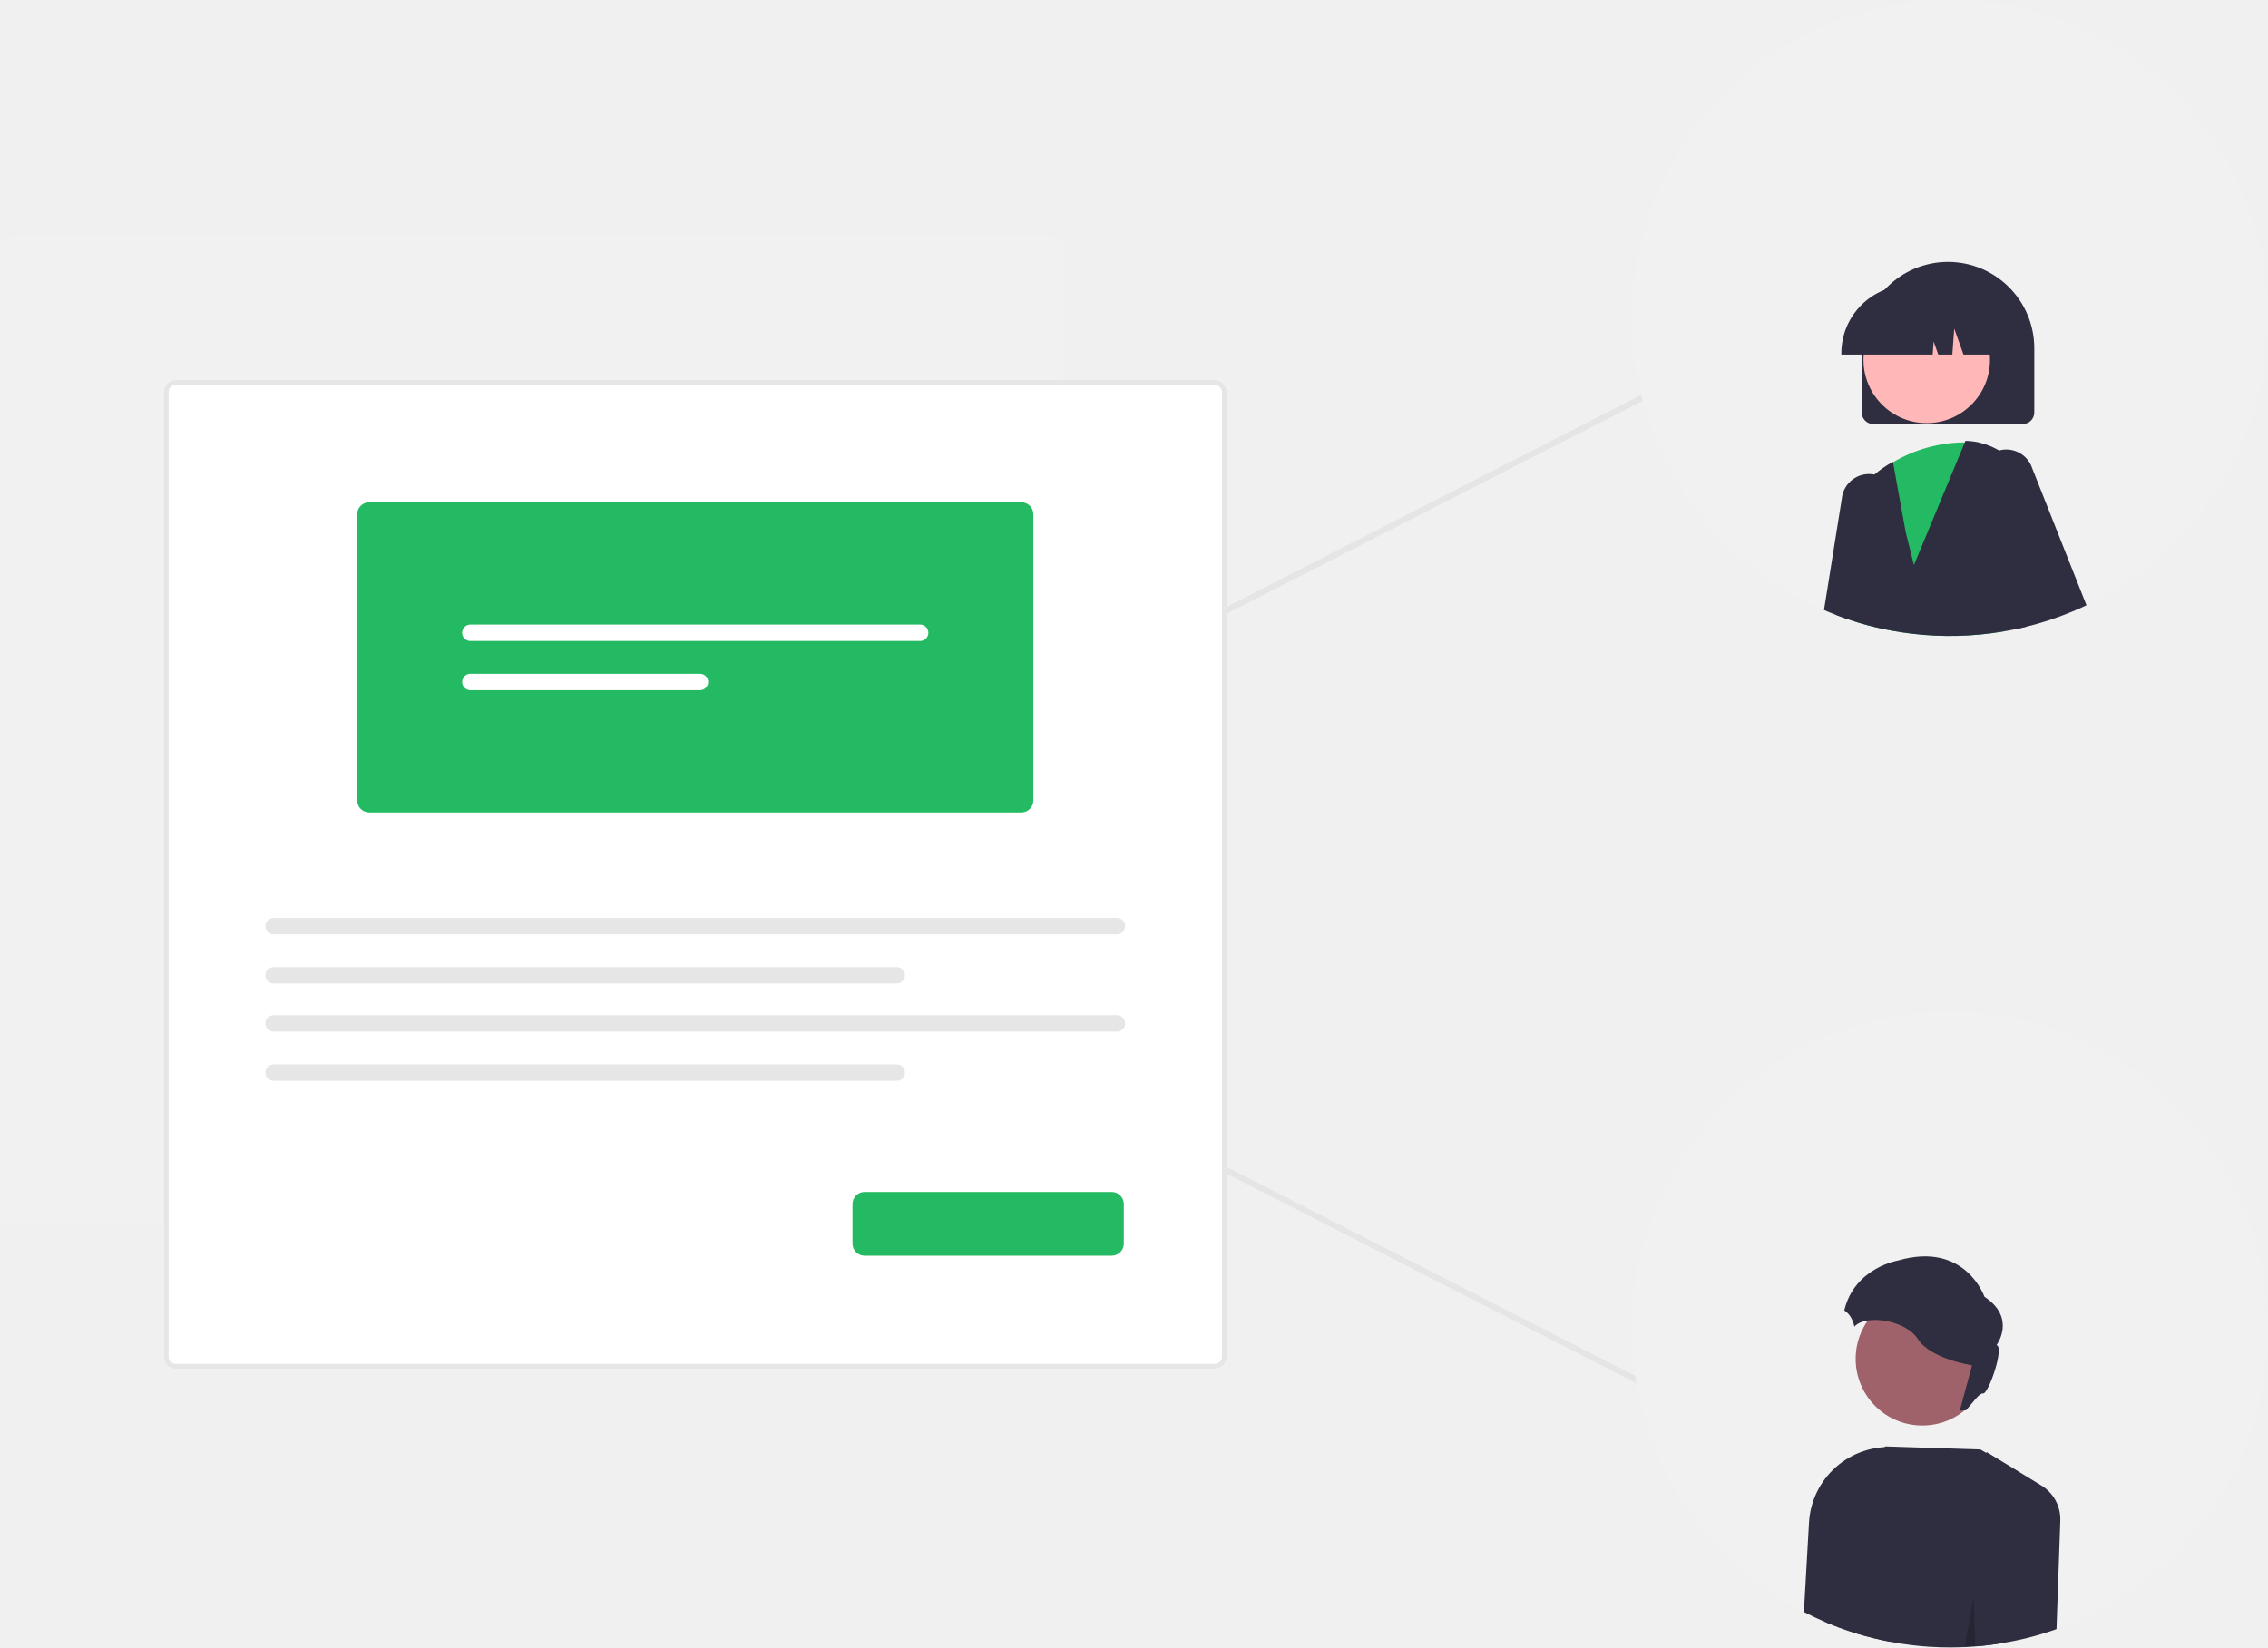
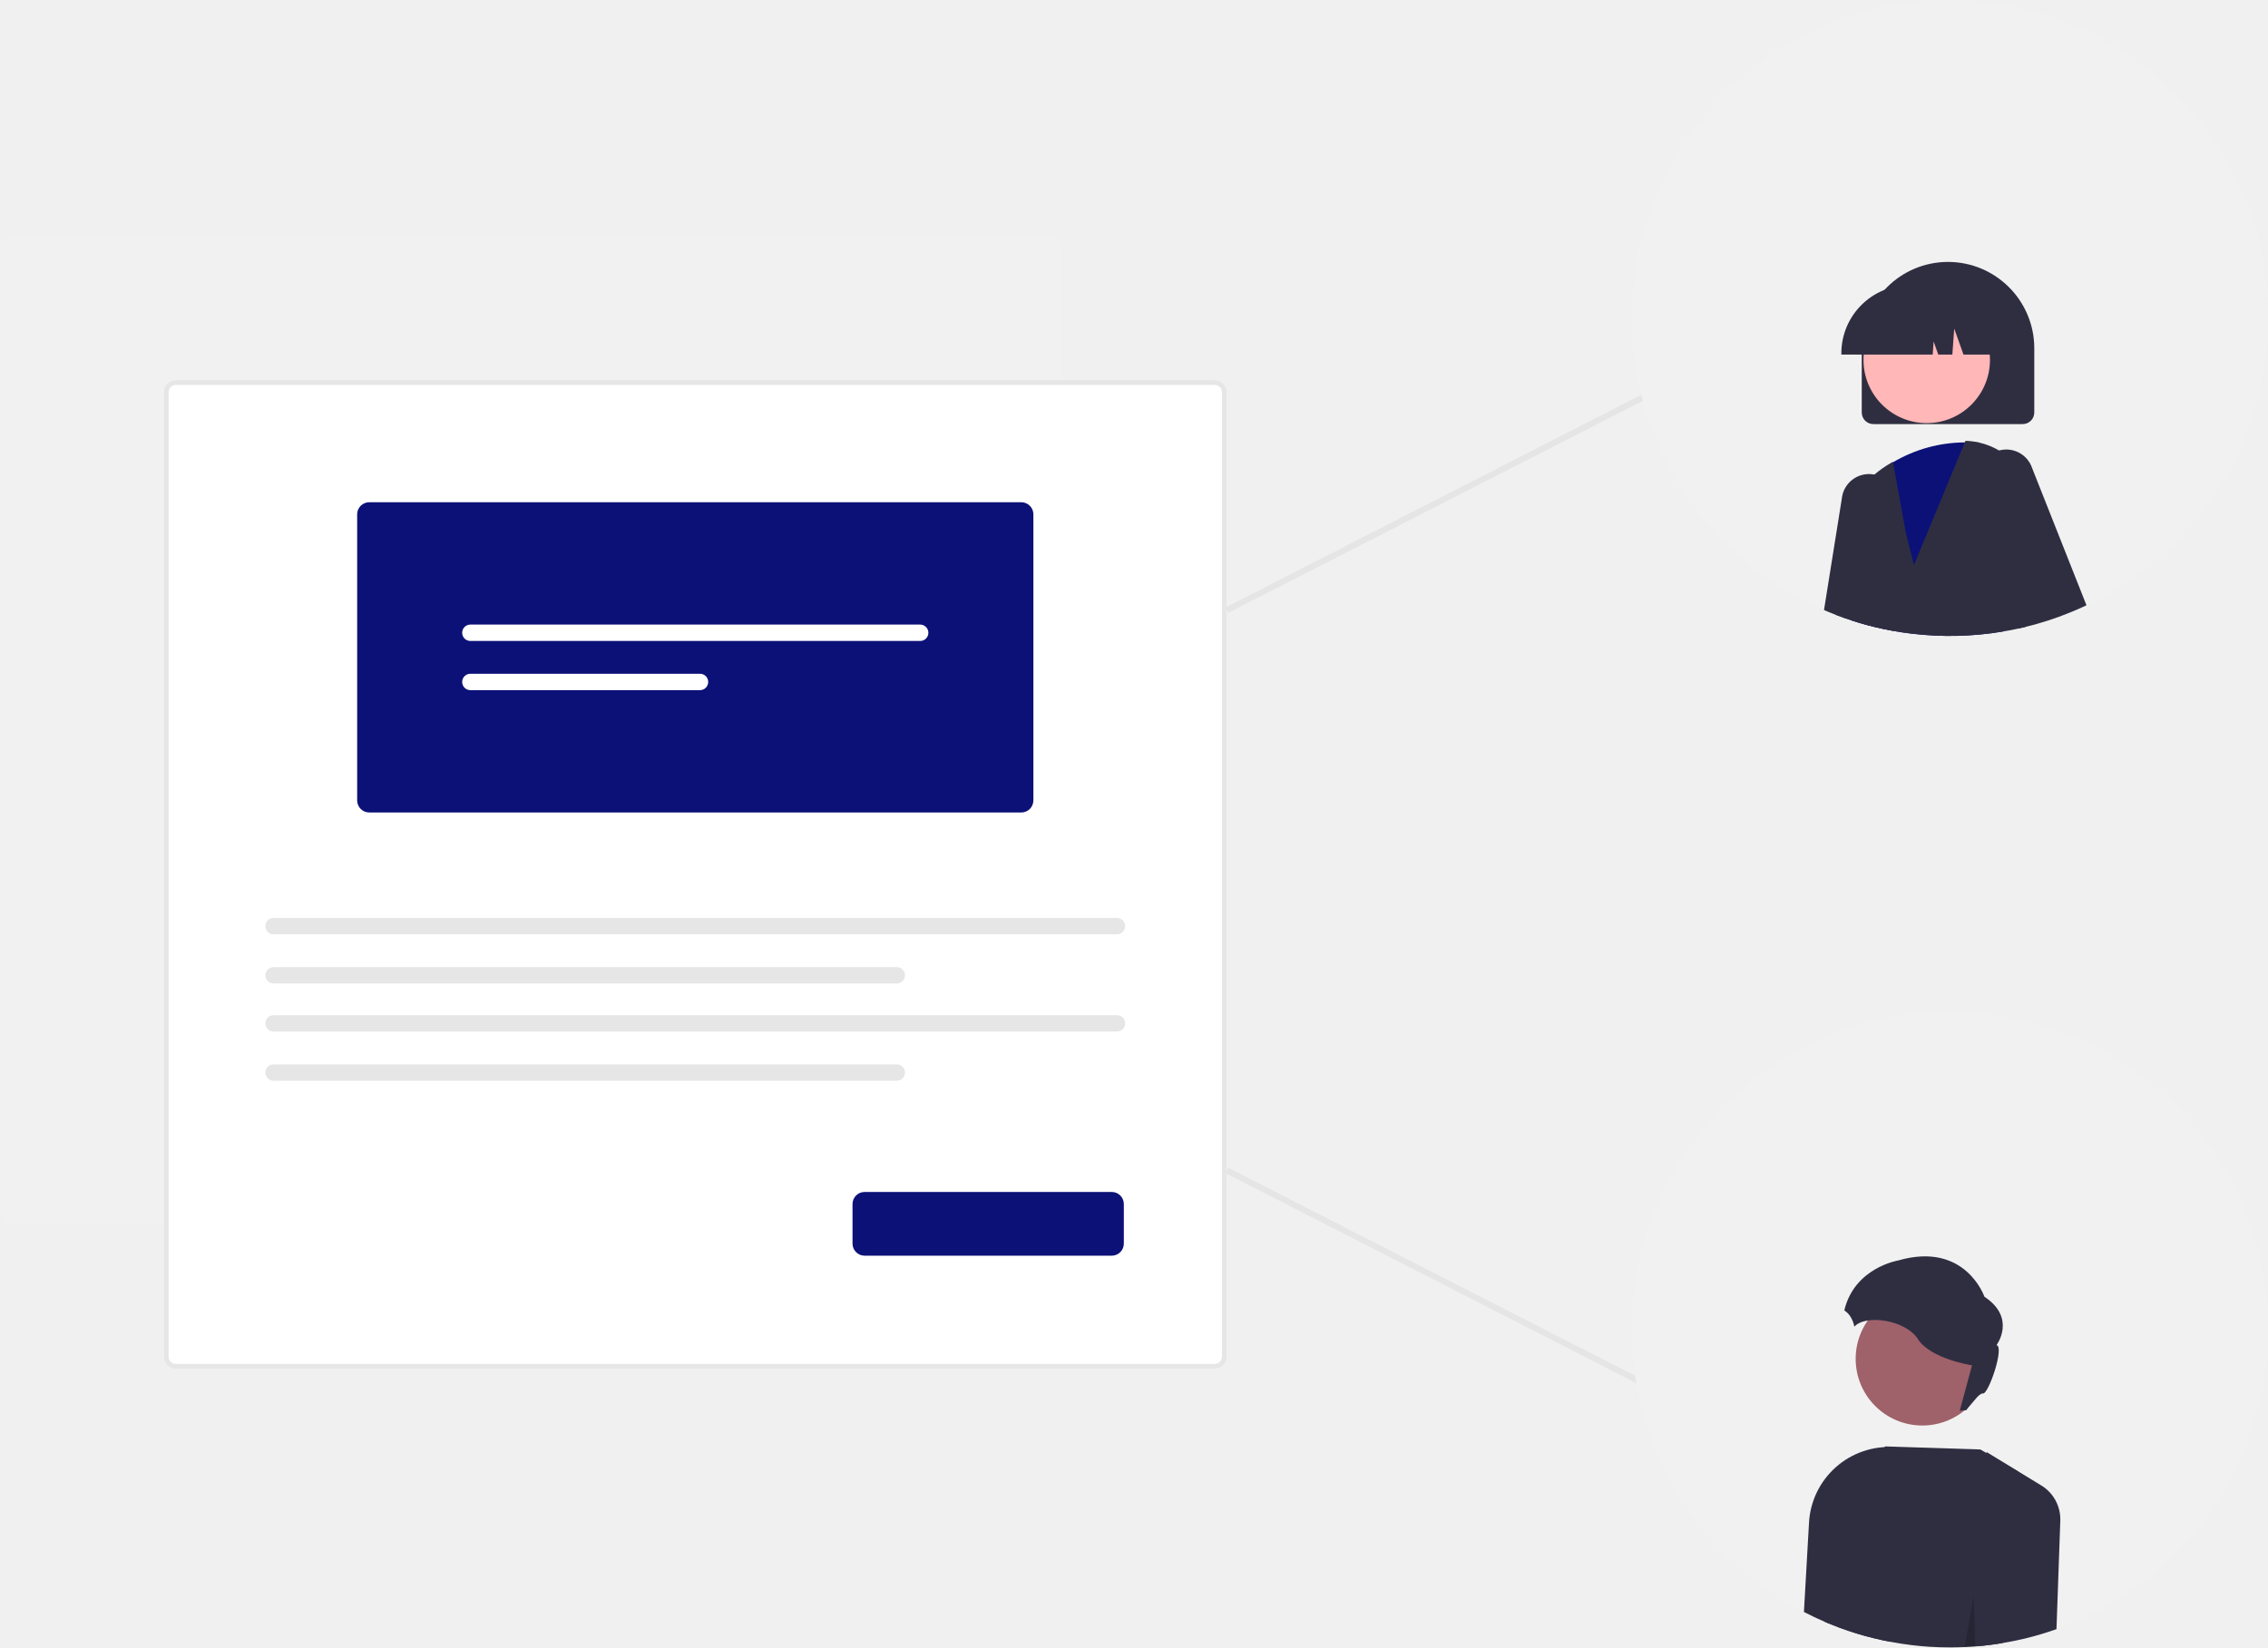
<svg xmlns="http://www.w3.org/2000/svg" width="748.756" height="544" viewBox="0 0 748.756 544" role="img" artist="Katerina Limpitsouni" source="https://undraw.co/">
  <path id="afc9d580-0597-47f8-8d6e-fc257147a8f0-1454" data-name="Path 141" d="M572.581,582.361H229.608a3.992,3.992,0,0,1-3.986-3.986V259.866a3.992,3.992,0,0,1,3.986-3.986H572.581a3.992,3.992,0,0,1,3.986,3.986V578.373a3.991,3.991,0,0,1-3.986,3.986Z" transform="translate(-225.622 -178)" fill="#f1f1f1" />
  <path id="e34981b4-331f-4814-b9c1-049fb16dec76-1455" data-name="Path 141" d="M626.645,629.99H283.673a3.992,3.992,0,0,1-3.986-3.986V307.496a3.992,3.992,0,0,1,3.986-3.986H626.645a3.992,3.992,0,0,1,3.986,3.986V626.003a3.991,3.991,0,0,1-3.986,3.986Z" transform="translate(-225.622 -178)" fill="#fff" />
  <path id="a2600800-a3f4-47d1-8737-15b465535924-1456" data-name="Path 141" d="M626.645,629.99H283.673a3.992,3.992,0,0,1-3.986-3.986V307.496a3.992,3.992,0,0,1,3.986-3.986H626.645a3.992,3.992,0,0,1,3.986,3.986V626.003a3.991,3.991,0,0,1-3.986,3.986ZM283.673,305.101a2.395,2.395,0,0,0-2.39,2.39v318.513a2.395,2.395,0,0,0,2.39,2.39H626.645a2.394,2.394,0,0,0,2.39-2.39V307.496a2.395,2.395,0,0,0-2.39-2.39Z" transform="translate(-225.622 -178)" fill="#e6e6e6" />
-   <path id="a8fe7ae2-6f47-45df-be8d-b892880563c0-1457" data-name="Path 154" d="M562.796,446.295H347.522a3.991,3.991,0,0,1-3.986-3.986V347.835a3.991,3.991,0,0,1,3.986-3.986H562.796A3.991,3.991,0,0,1,566.782,347.835v94.473A3.991,3.991,0,0,1,562.796,446.295Z" transform="translate(-225.622 -178)" fill="#24BA63" />
+   <path id="a8fe7ae2-6f47-45df-be8d-b892880563c0-1457" data-name="Path 154" d="M562.796,446.295H347.522a3.991,3.991,0,0,1-3.986-3.986V347.835a3.991,3.991,0,0,1,3.986-3.986H562.796A3.991,3.991,0,0,1,566.782,347.835v94.473A3.991,3.991,0,0,1,562.796,446.295Z" transform="translate(-225.622 -178)" fill="#0C1177" />
  <path id="b7bf9426-ca73-4358-890f-d1376d5f4b12-1458" data-name="Path 142" d="M380.908,384.245a2.706,2.706,0,0,0,0,5.413H529.41a2.706,2.706,0,0,0,0-5.413Z" transform="translate(-225.622 -178)" fill="#fff" />
  <path id="b3681a75-ff01-4122-a583-752cbc1ce68c-1459" data-name="Path 143" d="M380.908,400.485a2.706,2.706,0,0,0,0,5.413h75.813a2.706,2.706,0,0,0,0-5.413Z" transform="translate(-225.622 -178)" fill="#fff" />
  <path id="a75e283e-50b0-4235-b5a4-12e675701b13-1460" data-name="Path 142" d="M315.938,481.116a2.706,2.706,0,0,0,0,5.413H594.38a2.706,2.706,0,0,0,0-5.413Z" transform="translate(-225.622 -178)" fill="#e6e6e6" />
  <path id="e687bd99-3e2f-4168-8720-c6d93eec3351-1461" data-name="Path 143" d="M315.938,497.356a2.706,2.706,0,0,0,0,5.413H521.691a2.706,2.706,0,0,0,0-5.413Z" transform="translate(-225.622 -178)" fill="#e6e6e6" />
  <path id="fc98a7a5-65df-4714-b48f-420e305e1e91-1462" data-name="Path 142" d="M315.938,513.228a2.706,2.706,0,0,0,0,5.413H594.38a2.706,2.706,0,0,0,0-5.413Z" transform="translate(-225.622 -178)" fill="#e6e6e6" />
  <path id="b3271b61-6b23-4d85-98aa-a8ac62b2a491-1463" data-name="Path 143" d="M315.938,529.467a2.706,2.706,0,0,0,0,5.413H521.691a2.706,2.706,0,0,0,0-5.413Z" transform="translate(-225.622 -178)" fill="#e6e6e6" />
-   <path id="aa38f211-9440-40aa-9a64-89f0e0d5fce4-1464" data-name="Path 154" d="M592.658,592.651H511.059a3.991,3.991,0,0,1-3.986-3.986V575.591a3.991,3.991,0,0,1,3.986-3.986h81.599a3.991,3.991,0,0,1,3.986,3.986v13.074A3.991,3.991,0,0,1,592.658,592.651Z" transform="translate(-225.622 -178)" fill="#24BA63" />
+   <path id="aa38f211-9440-40aa-9a64-89f0e0d5fce4-1464" data-name="Path 154" d="M592.658,592.651H511.059a3.991,3.991,0,0,1-3.986-3.986V575.591a3.991,3.991,0,0,1,3.986-3.986h81.599a3.991,3.991,0,0,1,3.986,3.986v13.074A3.991,3.991,0,0,1,592.658,592.651Z" transform="translate(-225.622 -178)" fill="#0C1177" />
  <rect x="622.142" y="343.24" width="154.855" height="2" transform="translate(-305.6369 178.351) rotate(-27.09063)" fill="#e5e5e5" />
  <rect x="698.57" y="522.312" width="2" height="154.855" transform="translate(-378.5235 771.5667) rotate(-62.9181)" fill="#e5e5e5" />
  <path d="M974.378,283a105.092,105.092,0,0,1-57.24,93.54c-.89.46-1.79.91-2.69,1.33-.53.26-1.06.5-1.59.74-1.3.59-2.62,1.16-3.95,1.69a101.522,101.522,0,0,1-14.57,4.71c-.7.18-1.42.34-2.13.5q-2.685.6-5.41,1.04a105.579,105.579,0,0,1-30,.7q-3.105-.36-6.16-.92c-.97-.18-1.94-.37-2.9-.57-.13-.03-.26-.06-.39-.08a99.331,99.331,0,0,1-10.2-2.72c-1.8-.58-3.59-1.2-5.34-1.88q-1.365-.525-2.7-1.08c-.44-.18-.88-.37-1.31-.56A105.009,105.009,0,1,1,974.378,283Z" transform="translate(-225.622 -178)" fill="#f1f1f1" />
  <path d="M974.378,617a105.331,105.331,0,0,1-44.97,86.17c-.26.18-.52.36-.78.53-1.52,1.05-3.07,2.06-4.66,3.01-1.01.62-2.04,1.22-3.07,1.81-1.24.7-2.49,1.37-3.76,2.02-.29.15-.58.3-.88.44-1.06.54-2.13,1.06-3.22,1.55-.06.03-.12.05-.18.08-.36.16-.73.33-1.11.49-2.35,1.04-4.75,2-7.2,2.86-.17.07-.35.13-.53.19a101.17,101.17,0,0,1-17.25,4.4c-1.11.2-2.229.36-3.35.51-.18.03-.37.06-.55.08-1.53.2-3.07.36-4.62.49-.18.02-.36.03-.54.04-1.16.1-2.33.17-3.51.22-1.6.07-3.2.11-4.82.11q-3.405,0-6.77-.21c-1.95-.13-3.89-.3-5.81-.54-1.17-.14-2.34-.3-3.49-.48-1.27-.19-2.54-.41-3.79-.65-.62-.12-1.24-.25-1.86-.38-.1-.02-.21-.04-.31-.06-1-.21-1.99-.43-2.97-.68a100.543,100.543,0,0,1-11.46-3.5q-1.92-.72-3.81-1.5c-.39-.16-.78-.33-1.16-.5-.69-.29-1.37-.6-2.05-.91-.51-.23-1.02-.47-1.53-.71-1.08-.5-2.14-1.03-3.2-1.58-.85-.43-1.7-.89-2.53-1.35-.02-.01-.03-.02-.05-.03A105.008,105.008,0,1,1,974.378,617Z" transform="translate(-225.622 -178)" fill="#f1f1f1" />
  <path d="M868.738,264.49a28.514,28.514,0,0,0-28.48,28.48v21.25a3.828,3.828,0,0,0,3.83,3.82h49.3a3.828,3.828,0,0,0,3.83-3.82V292.97A28.517,28.517,0,0,0,868.738,264.49Z" transform="translate(-225.622 -178)" fill="#2f2e41" />
  <path d="M854.188,353.9l-2.73-12.3a9.012,9.012,0,0,0-2.57-4.58,10.853,10.853,0,0,0-3.95-2.19c-.17-.04-.34-.08-.52-.11a1.921,1.921,0,0,0-.23-.05,9.015,9.015,0,0,0-10.52,8.04l-2.32,14.51L827.798,379.44c.43.19.87.38,1.31.56q1.335.555,2.7,1.08c1.75.68,3.54,1.3,5.34,1.88a99.331,99.331,0,0,0,10.2,2.72c.13.02.26.05.39.08.96.2,1.93.39,2.9.57l4.85-26.57Z" transform="translate(-225.622 -178)" fill="#2f2e41" />
  <circle cx="636.09" cy="118.843" r="20.879" fill="#ffb7b7" />
-   <path d="M884.278,366.72l-4.46-35.16-.94-7.45h-.01l-.42-.01c-1.42-.05-2.8-.06-4.16-.01a46.849,46.849,0,0,0-23.71,6.56,44.622,44.622,0,0,0-5.36,3.84l-.08.08-.2.26-7.09,9.12-.01.18-.69,38.83a99.331,99.331,0,0,0,10.2,2.72c.13.02.26.05.39.08.96.2,1.93.39,2.9.57q3.06.555,6.16.92a105.579,105.579,0,0,0,30-.7Z" transform="translate(-225.622 -178)" fill="#24BA63" />
+   <path d="M884.278,366.72l-4.46-35.16-.94-7.45h-.01l-.42-.01c-1.42-.05-2.8-.06-4.16-.01a46.849,46.849,0,0,0-23.71,6.56,44.622,44.622,0,0,0-5.36,3.84l-.08.08-.2.26-7.09,9.12-.01.18-.69,38.83a99.331,99.331,0,0,0,10.2,2.72c.13.02.26.05.39.08.96.2,1.93.39,2.9.57q3.06.555,6.16.92a105.579,105.579,0,0,0,30-.7Z" transform="translate(-225.622 -178)" fill="#0C1177" />
  <path d="M891.578,331.79a23.331,23.331,0,0,0-12.7-7.68h-.01a22.459,22.459,0,0,0-4.02-.53l-.35-.01-.21.52-16.8,40.5-2.71-10.82L850.578,330.65l-.03-.17-.63.37a37.149,37.149,0,0,0-5.5,3.87A37.598,37.598,0,0,0,831.588,357.26a38.3,38.3,0,0,0-.47,7.89l.69,15.93c1.75.68,3.54,1.3,5.34,1.88a99.331,99.331,0,0,0,10.2,2.72c.13.02.26.05.39.08.96.2,1.93.39,2.9.57q3.06.555,6.16.92a105.579,105.579,0,0,0,30-.7q2.73-.435,5.41-1.04c.71-.16,1.43-.32,2.13-.5l-1.51-4.45,4-30.89A23.186,23.186,0,0,0,891.578,331.79Z" transform="translate(-225.622 -178)" fill="#2f2e41" />
  <path d="M896.538,332.65A8.991,8.991,0,0,0,885.598,326.76a8.189,8.189,0,0,0-1.06.35,8.996,8.996,0,0,0-5.6,8.35l.04,18.69,5.3,12.57,7.93,18.79c.71-.16,1.43-.32,2.13-.5a101.522,101.522,0,0,0,14.57-4.71c1.33-.53,2.65-1.1,3.95-1.69.53-.24,1.06-.48,1.59-.74Z" transform="translate(-225.622 -178)" fill="#2f2e41" />
  <path d="M860.308,272.14H856.048a22.528,22.528,0,0,0-22.52,22.53v.42h30.15l.31-4.33,1.54,4.33h4.64l.62-8.58,3.06,8.58h8.98v-.42A22.551,22.551,0,0,0,860.308,272.14Z" transform="translate(-225.622 -178)" fill="#2f2e41" />
  <path d="M851.158,655.88A26.461,26.461,0,0,0,822.838,680.99l-1.67,29.31c1.06.55,2.12,1.08,3.2,1.58.51.24,1.02.48,1.53.71.68.31,1.36.62,2.05.91.38.17.77.34,1.16.5q1.89.78,3.81,1.5a100.543,100.543,0,0,0,11.46,3.5c.98.25,1.97.47,2.97.68.1.02.21.04.31.06.62.13,1.24.26,1.86.38l2.12-64.21Z" transform="translate(-225.622 -178)" fill="#2f2e41" />
  <path d="M878.248,721.63c1.55-.13,3.09-.29,4.62-.49.18-.02.37-.05.55-.08,1.12-.15,2.24-.31,3.35-.51.09-2.71.06-4.66.06-4.9l4.97-51.79-10.36-6.04-2.02-1.18-31.32-1.01-.26.22-15.04,13.04-4.85,44.61c.38.17.77.34,1.16.5q1.89.78,3.81,1.5a100.57,100.57,0,0,0,11.46,3.5c.98.25,1.97.47,2.97.68.1.02.21.04.31.06.62.13,1.24.26,1.86.38,1.25.24,2.52.46,3.79.65,1.15.18,2.32.34,3.49.48,1.92.24,3.86.41,5.81.54q3.36.21,6.77.21c1.62,0,3.22-.04,4.82-.11,1.18-.05,2.35-.12,3.51-.22Z" transform="translate(-225.622 -178)" fill="#2f2e41" />
  <path d="M899.198,668.32l-17.74-10.84-.02.34-3.19,63.81c1.55-.13,3.09-.29,4.62-.49.18-.02.37-.05.55-.08,1.12-.15,2.24-.31,3.35-.51a101.17,101.17,0,0,0,17.25-4.4c.18-.06.36-.12.53-.19l1.26-35.78A13.096,13.096,0,0,0,899.198,668.32Z" transform="translate(-225.622 -178)" fill="#2f2e41" />
  <circle cx="634.638" cy="448.716" r="22.008" fill="#9f616a" />
  <path d="M852.303,594.219c22.165-6.392,28.456,11.979,28.456,11.979,10.684,7.088,3.995,15.975,3.995,15.975,2.696.599-2.694,16.375-4.492,15.975-.959-.213-3.425,2.731-5.517,5.522a11.07,11.07,0,0,0-2.137.205l4.058-15.013s-13.679-2.096-17.873-8.685c-4.012-6.304-17.221-8.295-20.98-4.084a9.505,9.505,0,0,0-1.341-3.404,6.801,6.801,0,0,0-1.971-1.976C837.826,596.59,852.303,594.219,852.303,594.219Z" transform="translate(-225.622 -178)" fill="#2f2e41" />
  <path d="M877.708,721.67c-1.16.1-2.33.17-3.51.22l3.08-16.92v1.17Z" transform="translate(-225.622 -178)" opacity="0.2" />
</svg>
